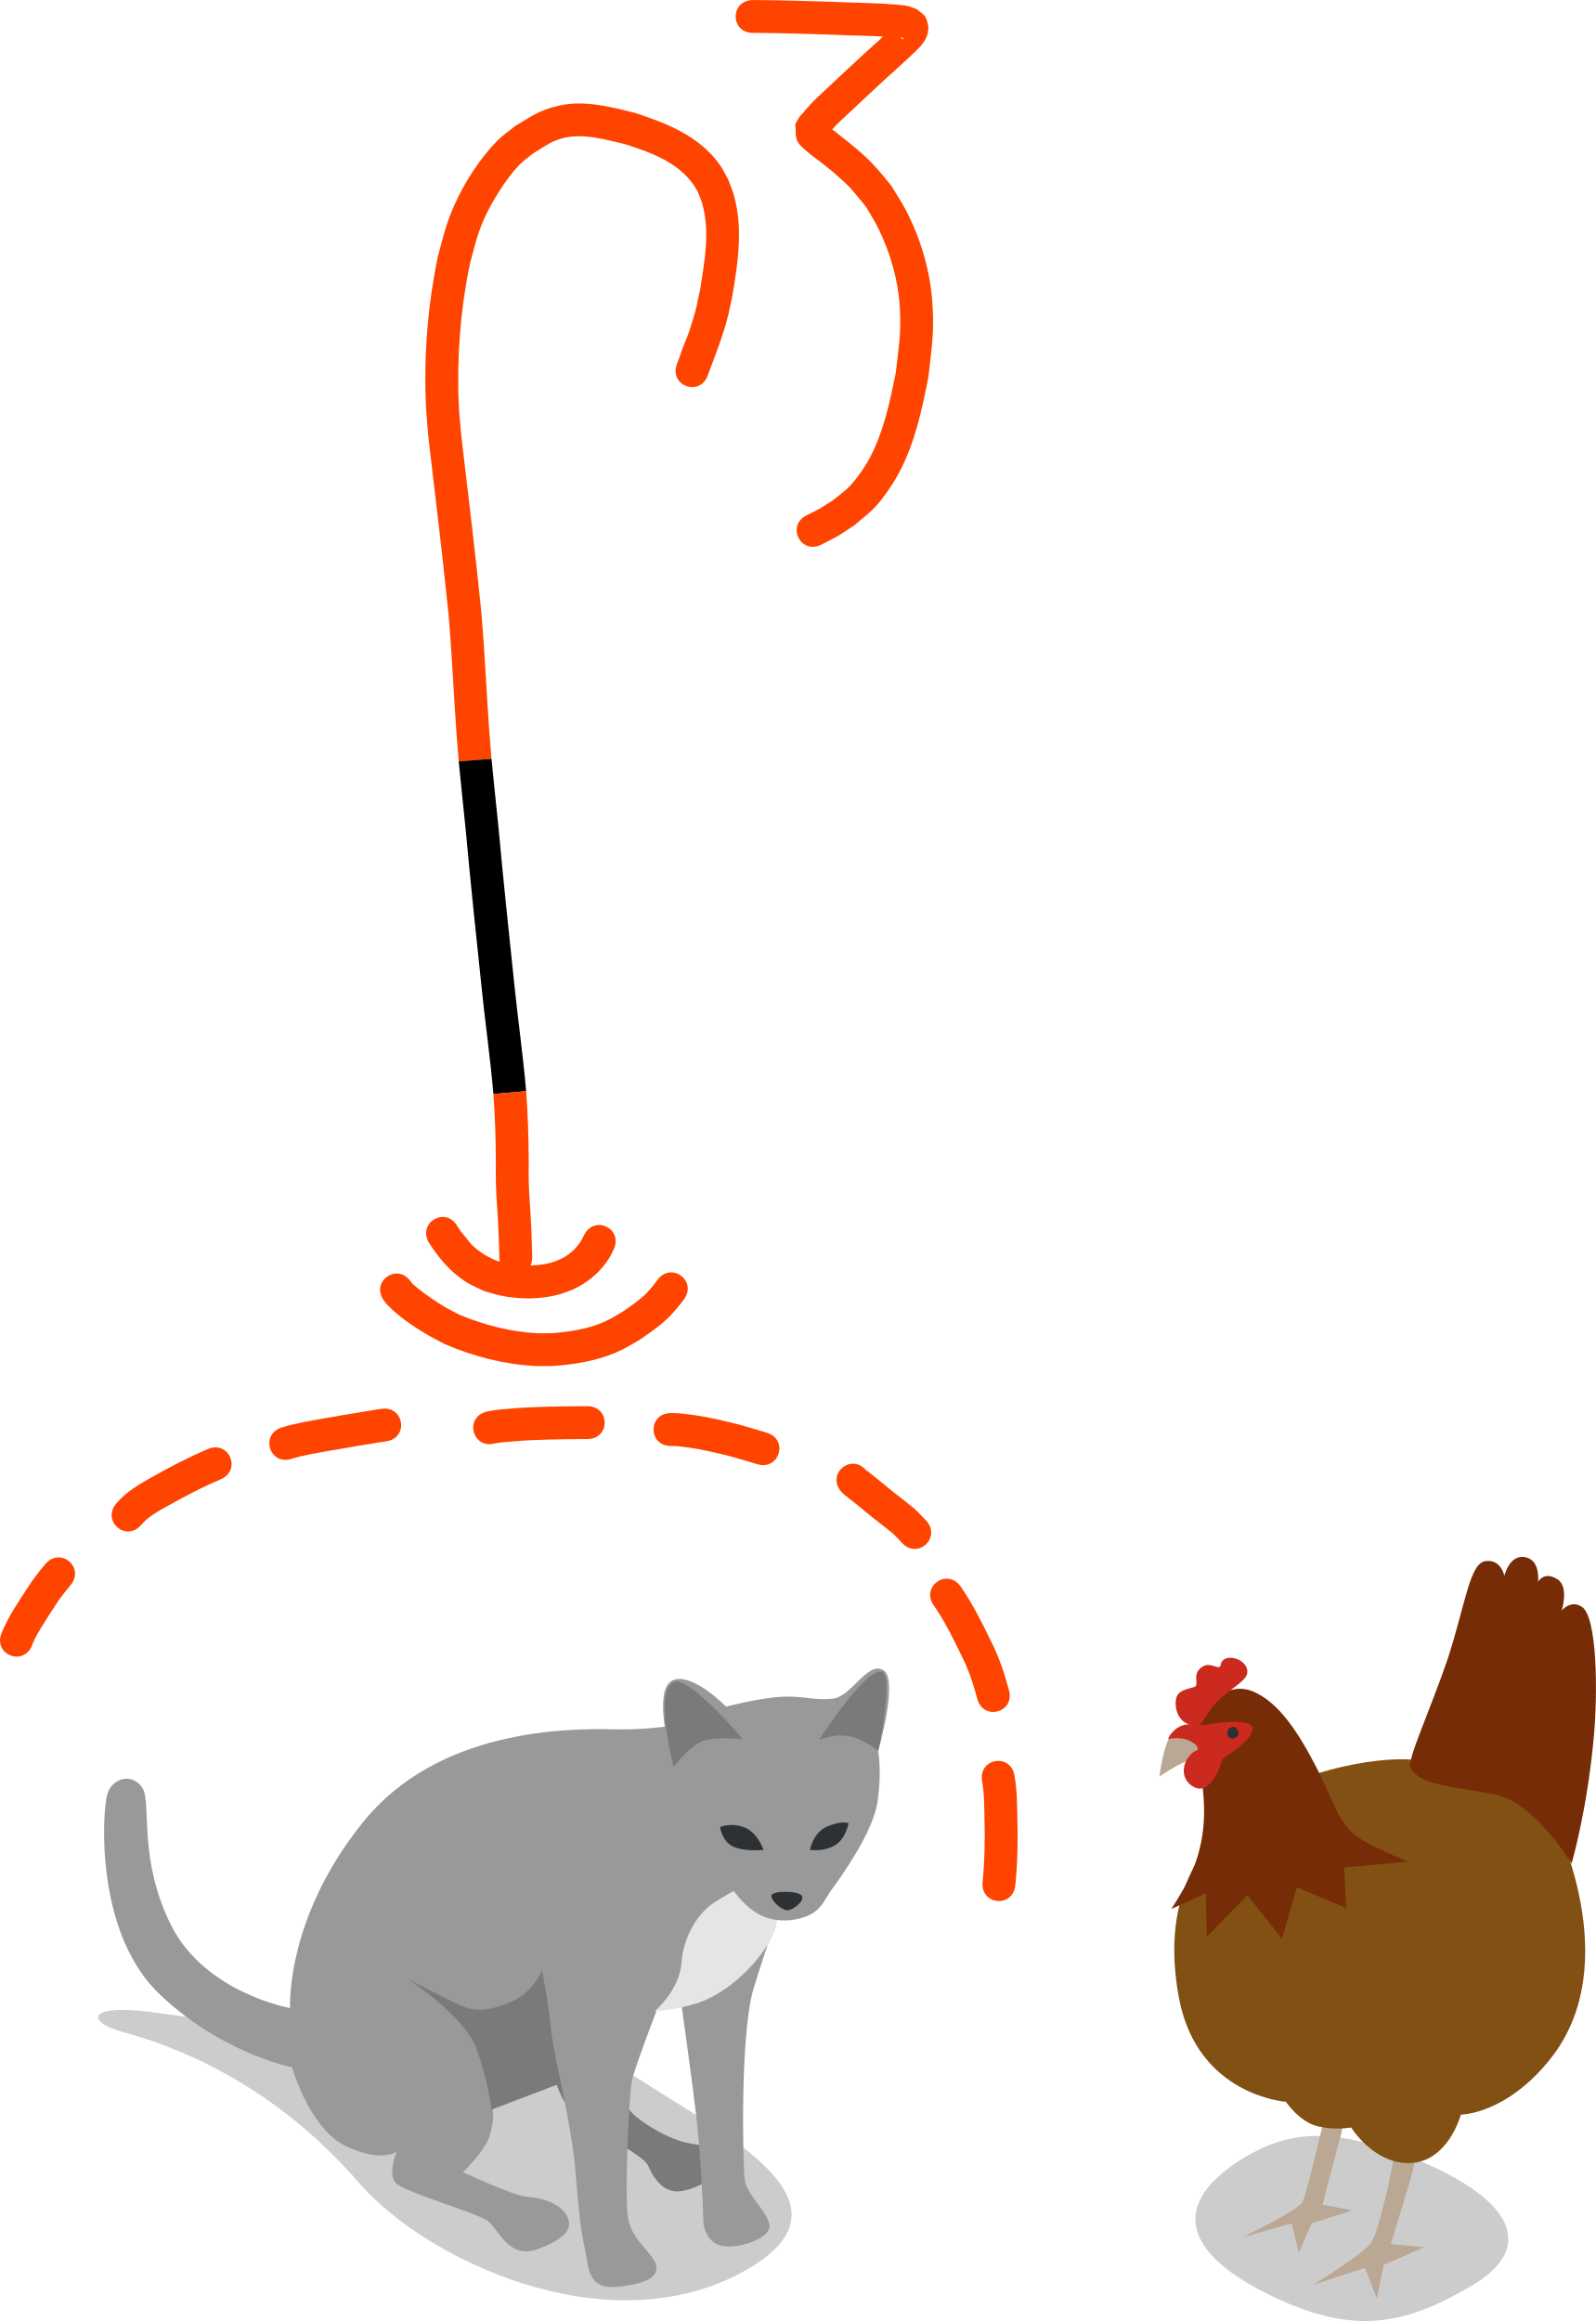
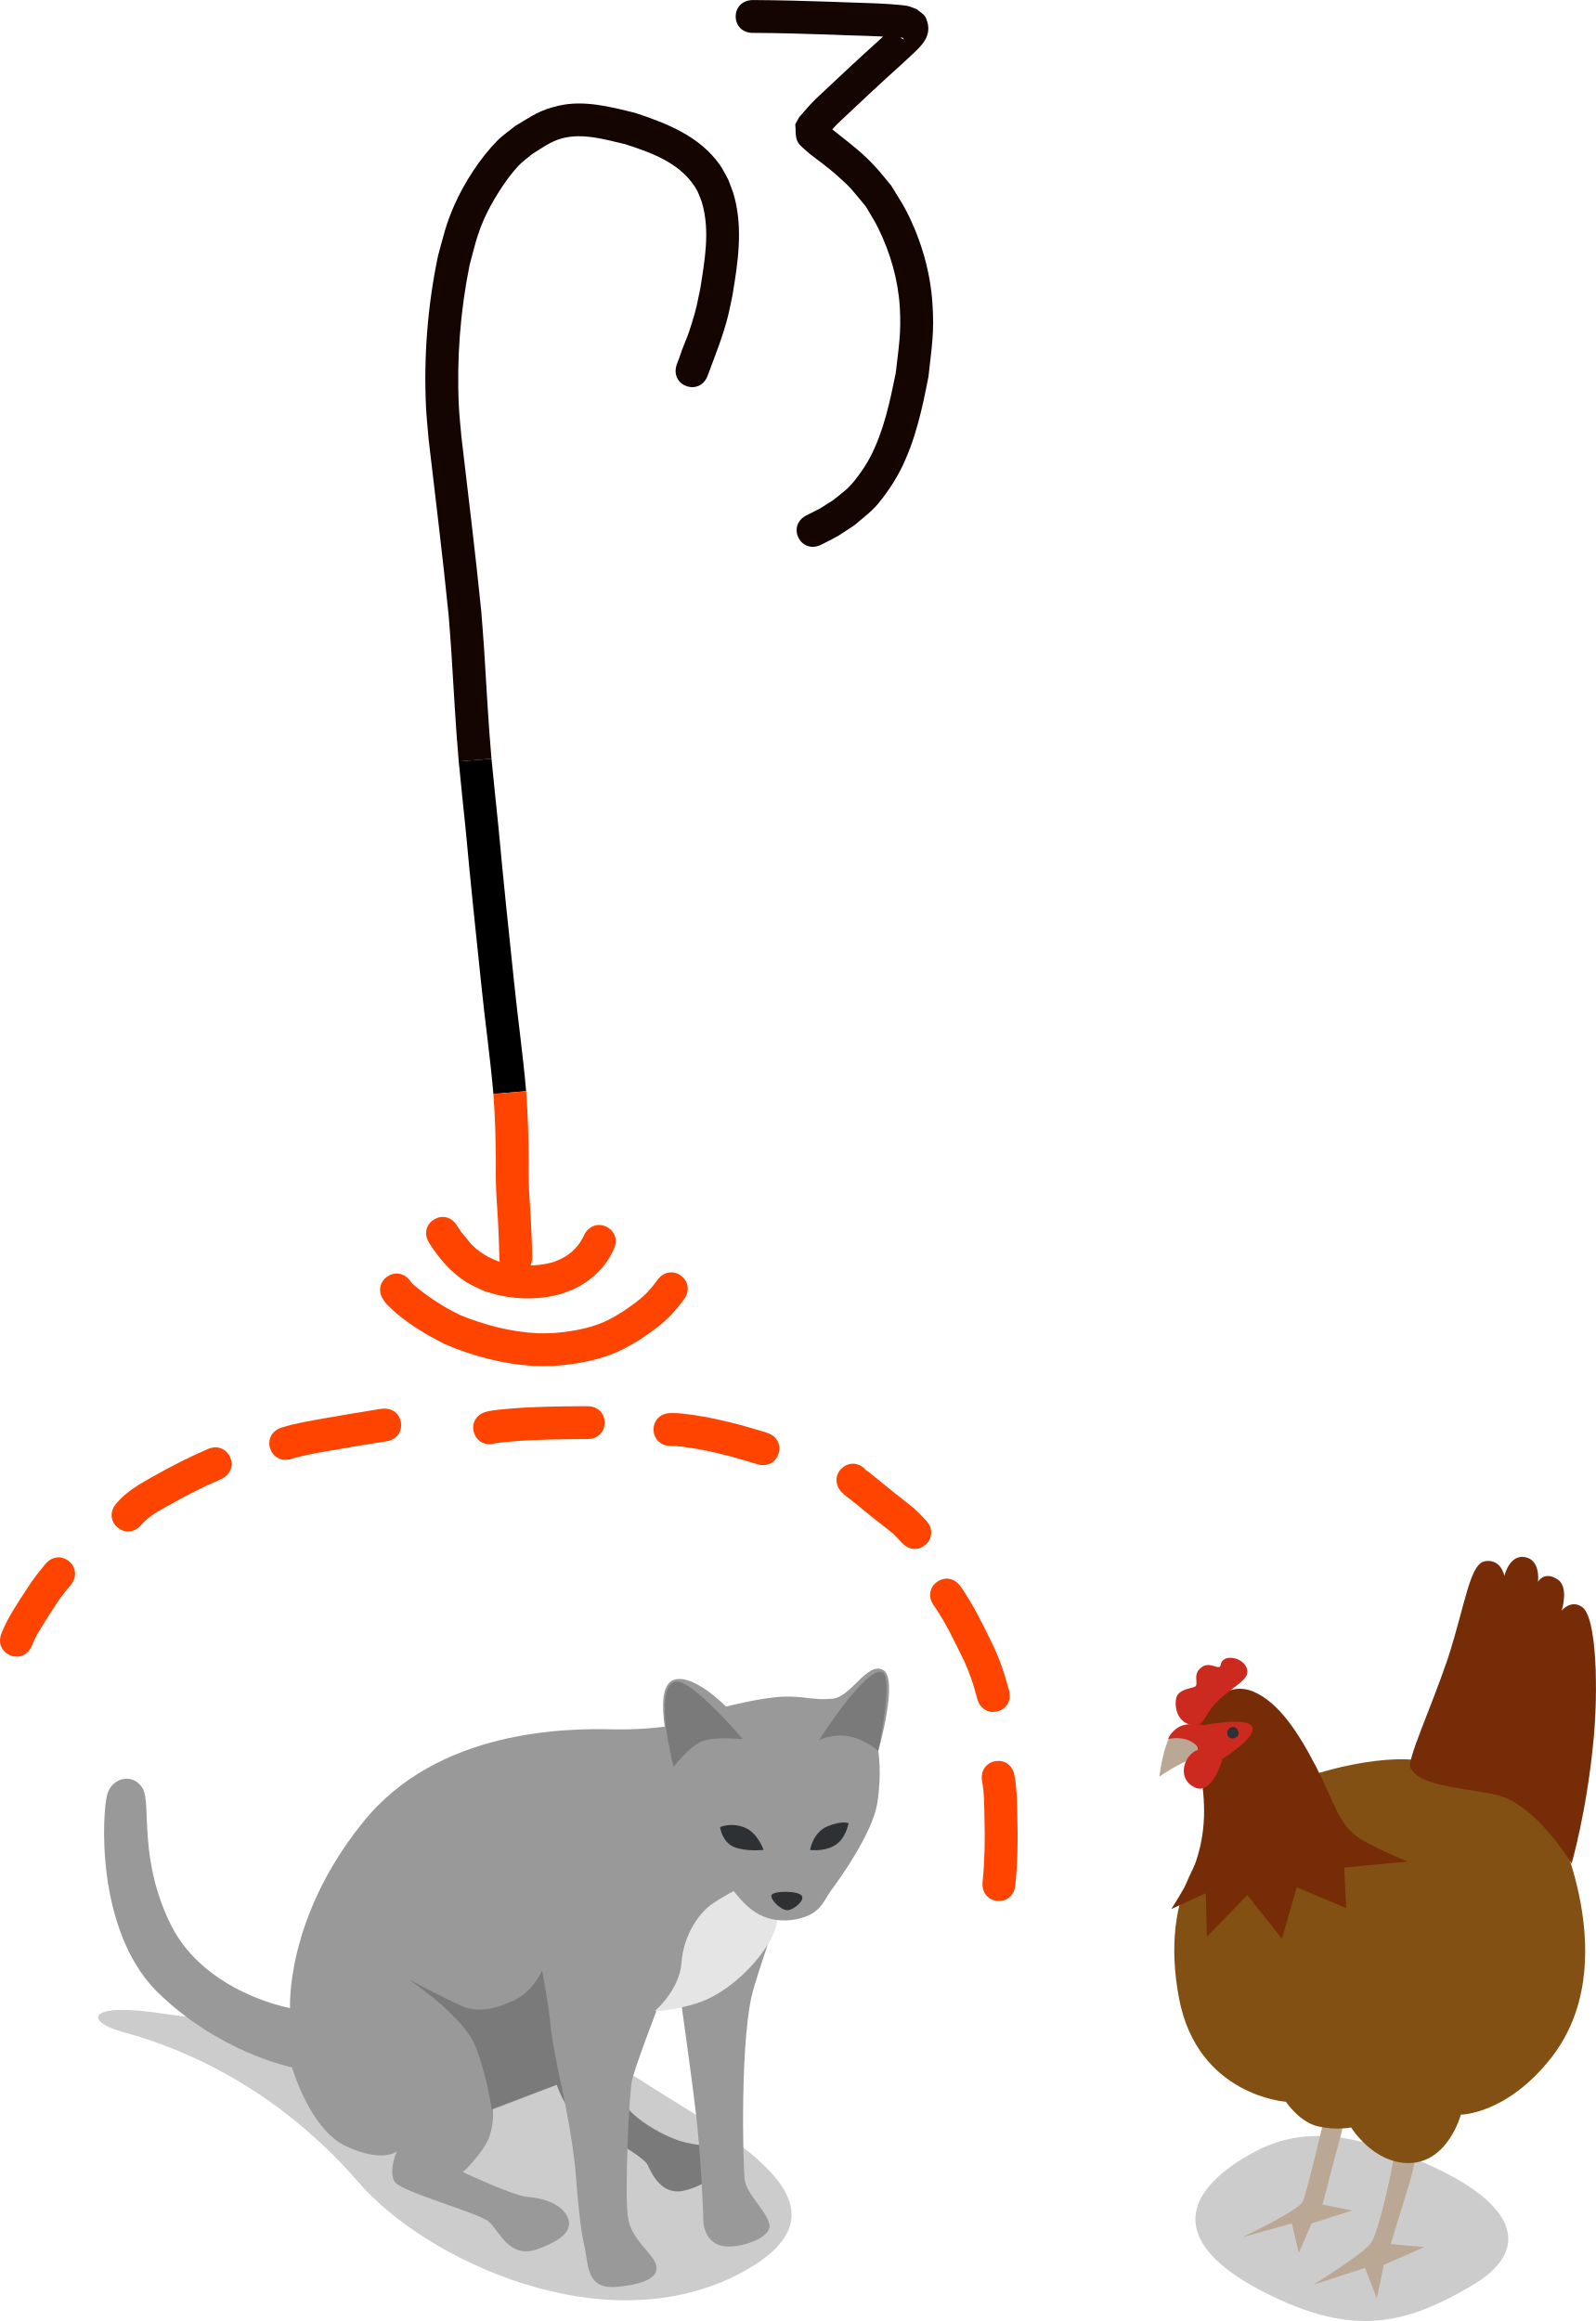
<svg xmlns="http://www.w3.org/2000/svg" id="svg1124" version="1.1" viewBox="0 0 42.718 62.127" height="62.127mm" width="42.718mm">
  <defs id="defs1118" />
  <g transform="translate(-49.59575,-81.3799)" id="layer1">
    <g transform="matrix(0.2645833,0,0,0.2645833,52.22669,103.2746)" id="g1693">
      <path style="opacity:0.2" d="m 54.4,127.4 c 9.1,5.9 23.5,12.9 10.6,19.8 C 51.3,154.5 33.1,145.9 26.3,138 17.2,127.5 6.9,124 2.4,122.8 c -3.7,-1 -3.8,-3.1 4.4,-1.8 1.4,0.2 11.6,1.5 21.6,2.9 10.2,1.4 23.2,1.7 26,3.5 z" id="path1669" />
      <path style="fill:#999999" d="m 46.3,127.9 c 0,0 0.8,2.9 2.8,4.1 2,1.2 6.1,3.4 6.5,4.3 0.4,0.9 1.4,3 3.5,2.6 2.1,-0.4 4.8,-2.2 4.1,-3.5 -0.7,-1.3 -1.7,-0.9 -3.8,-1.4 -2.1,-0.5 -5.2,-2.4 -6,-3.7 -0.9,-1.3 -1.7,-4 -1.7,-4 z" id="path1671" />
      <path style="opacity:0.2" d="m 46.3,127.9 c 0,0 0.8,2.9 2.8,4.1 2,1.2 6.1,3.4 6.5,4.3 0.4,0.9 1.4,3 3.5,2.6 2.1,-0.4 4.8,-2.2 4.1,-3.5 -0.7,-1.3 -1.7,-0.9 -3.8,-1.4 -2.1,-0.5 -5.2,-2.4 -6,-3.7 -0.9,-1.3 -1.7,-4 -1.7,-4 z" id="path1673" />
      <path style="fill:#999999" d="m 19.4,120.4 c 0,0 -8.5,-1.5 -12,-8.3 C 4,105.3 5.4,99.8 4.5,98.2 3.6,96.6 1.4,97 0.9,98.8 c -0.5,1.8 -1.2,13.5 4.9,19.8 6.3,6.3 13.8,7.8 13.8,7.8 0,0 1.8,6.3 5.5,8 3.7,1.7 5.1,0.5 5.1,0.5 0,0 -0.9,2 -0.2,3.1 0.7,1 8.4,3.1 9.5,4 1.1,1 2.1,3.8 4.9,2.8 2.8,-1 3.7,-2.1 3,-3.4 -0.7,-1.3 -2.6,-1.8 -4,-1.9 -1.4,-0.1 -6.5,-2.5 -6.5,-2.5 0,0 2.2,-2.1 2.7,-3.7 0.5,-1.6 0.3,-2.7 0.3,-2.7 l 6.9,-2.6 c 0,0 1.2,5.4 1.5,9.2 0.3,3.8 0.5,5.6 0.9,7.4 0.4,1.9 0.2,4.3 3.3,4 3.1,-0.3 4.3,-1.1 3.9,-2.3 -0.4,-1.2 -2.4,-2.4 -2.8,-4.6 -0.4,-2.1 0.1,-12.9 0.4,-14 0.2,-1.1 2.5,-7.1 2.5,-7.1 l 2.5,-0.5 c 0,0 1.1,7.8 1.5,11.3 0.4,3.5 0.7,9.2 0.7,10.4 0,1.2 0.7,2.6 2.2,2.7 1.5,0.2 4.6,-0.8 4.5,-2.1 -0.1,-1.3 -2.3,-3.1 -2.5,-4.6 -0.2,-1.5 -0.5,-14.8 0.9,-19.4 1.4,-4.6 2.4,-7.1 2.4,-7.1 L 60,91.5 c 0,0 -3.5,0.8 -7.9,0.7 -4.5,-0.1 -17.8,-0.1 -25.4,9.5 -7.8,9.7 -7.3,18.7 -7.3,18.7 z" id="path1675" />
      <path style="fill:#e5e5e5" d="m 56.3,120.7 c 0,0 2.5,-2.1 2.7,-4.9 0.2,-2.8 1.8,-5.1 3.2,-6 1.4,-1 6.2,-3.4 6.2,-3.4 0,0 1.3,4.3 -0.5,7.3 -1.8,3 -4.8,5.4 -7.3,6.2 -2.5,0.8 -4.3,0.8 -4.3,0.8 z" id="path1677" />
      <path style="opacity:0.2" d="m 46.8,128 c 0,0 -0.7,-3.1 -1,-5.4 -0.2,-2.4 -0.9,-6 -0.9,-6 0,0 -0.9,2.1 -2.8,3 -1.9,0.9 -3.7,1.3 -5.3,0.6 -1.6,-0.7 -5.4,-2.7 -5.4,-2.7 0,0 5.7,3.8 6.8,6.9 1.2,3.1 1.6,6.3 1.6,6.3 z" id="path1679" />
      <path style="fill:#999999" d="m 58.2,96 c 0,0 -0.5,2.8 0.7,5.7 1.3,2.9 4,5.2 5.4,6.9 1.3,1.6 2.8,3.2 5.8,2.9 3,-0.4 3.2,-1.9 4.1,-3.1 0.9,-1.2 4.1,-5.7 4.6,-8.7 0.5,-3.1 0.1,-5.3 0.1,-5.3 0,0 2.1,-7.3 0.5,-8.2 -1.6,-0.9 -3.2,2.7 -5.1,2.9 -2,0.2 -2.9,-0.3 -5.1,-0.2 -2.2,0.1 -5.7,1 -5.7,1 0,0 -3.3,-3.4 -5.3,-2.7 -2.4,0.9 0,8.8 0,8.8 z" id="path1681" />
      <path style="fill:#2d3134" d="m 69.7,110.5 c -0.6,0 -1.7,-1 -1.6,-1.5 0.1,-0.5 2.9,-0.5 3.1,0.1 0.2,0.5 -0.9,1.4 -1.5,1.4 z" id="path1683" />
      <path style="fill:#2d3134" d="m 72,104.4 c 0,0 0.3,-1.8 1.8,-2.4 1.5,-0.6 2.1,-0.3 2.1,-0.3 0,0 -0.3,1.7 -1.5,2.3 -1.1,0.6 -2.4,0.4 -2.4,0.4 z" id="path1685" />
      <path style="fill:#2d3134" d="m 67.3,104.4 c 0,0 -0.6,-1.8 -2,-2.3 -1.4,-0.5 -2.4,0 -2.4,0 0,0 0.2,1.5 1.4,2 1.2,0.5 3,0.3 3,0.3 z" id="path1687" />
      <path style="opacity:0.2" d="m 72.9,93.3 c 0,0 4.8,-7.5 6.4,-6.9 1.2,0.4 -0.4,8 -0.4,8 0,0 -1.3,-1.2 -3,-1.5 -1.6,-0.3 -3,0.4 -3,0.4 z" id="path1689" />
      <path style="opacity:0.2" d="m 65.2,93.2 c 0,0 -5.3,-6.3 -6.9,-5.8 -2.2,0.7 -0.1,8.6 -0.1,8.6 0,0 1.6,-2.1 2.9,-2.6 1.3,-0.5 4.1,-0.2 4.1,-0.2 z" id="path1691" />
    </g>
    <g transform="matrix(0.2645833,0,0,0.2645833,76.39437,122.7957)" id="g1735">
      <path style="opacity:0.2" d="m 24.5,61.8 c -6.5,4 -6.9,8.7 1.4,13.2 9.2,4.9 14.6,3.9 21.7,-0.3 6.2,-3.6 4.8,-8.5 -5.7,-12.8 C 33.5,58.6 29.1,59 24.5,61.8 Z" id="path1715" />
      <path style="fill:#baa794" d="m 39.7,61.7 c -0.1,1.1 -1.5,7.6 -2.3,8.7 -0.8,1.1 -5.8,4.2 -5.8,4.2 l 5.2,-1.7 1.2,3.1 0.7,-3.4 4.1,-1.8 -3.4,-0.3 c 0,0 1.5,-4.9 1.9,-6.2 0.4,-1.3 0.6,-2.5 0.6,-2.5 z" id="path1717" />
      <path style="fill:#baa794" d="m 32.6,58.1 c 0,0 -1.7,7.3 -2.1,8.1 -0.4,0.9 -6.1,3.6 -6.1,3.6 l 5,-1.4 0.7,3 1.3,-3 4.1,-1.3 -3,-0.6 c 0,0 1.4,-5.4 1.8,-6.8 0.4,-1.4 0.2,-1.9 0.2,-1.9 z" id="path1719" />
      <path style="fill:#825012" d="m 25.5,25.8 c 3.9,-2.7 11.7,-4.7 16.2,-4.3 4.5,0.4 12.4,2.8 13.5,4.6 1.1,1.9 7.9,16.1 0.4,25.6 -4.5,5.7 -9.1,5.7 -9.1,5.7 0,0 -1.3,4.9 -5.3,4.9 -3.6,0 -5.8,-3.6 -5.8,-3.6 0,0 -1.5,0.3 -3.3,-0.1 -1.9,-0.4 -3.3,-2.5 -3.3,-2.5 0,0 -8.9,-0.6 -10.8,-10.4 -2.1,-11 2.9,-16.7 7.5,-19.9 z" id="path1721" />
      <path style="fill:#762c07" d="M 41.4,22.3 C 41,21.6 43.4,16.5 45.2,11.2 47,5.6 47.4,1.6 49,1.4 c 1.6,-0.2 1.9,1.5 1.9,1.5 0,0 0.5,-2.2 2.1,-1.9 1.6,0.3 1.3,2.5 1.3,2.5 0,0 0.6,-1.1 1.9,-0.3 1.3,0.7 0.5,3.2 0.5,3.2 0,0 0.9,-1.1 2,-0.4 1.6,0.9 1.7,8.8 1.2,13.7 -0.7,7.2 -2.2,12.3 -2.2,12.3 0,0 -3.7,-6.2 -7.8,-7 -4.1,-0.8 -7.6,-0.9 -8.5,-2.7 z" id="path1723" />
      <path style="fill:#762c07" d="m 20.2,16.9 c 0.6,-1 2.7,-3.4 5.3,-2.3 2.6,1.1 4.6,4.2 6.4,7.7 1.8,3.5 2.1,5.4 4,6.9 1.1,0.9 5.2,2.6 5.2,2.6 l -6.4,0.6 0.2,4.1 -5,-2.1 -1.5,5.2 -3.5,-4.4 -4.1,4.2 -0.1,-4.4 -3.5,1.6 c 0,0 1.2,-1.8 1.9,-3.3 3.5,-7.7 -0.8,-13.5 1.1,-16.4 z" id="path1725" />
      <path style="fill:#baa794" d="m 17.8,18.3 c -1.3,0.6 -1.8,4.9 -1.8,4.9 0,0 2,-1.4 3.4,-1.8 1.5,-0.4 -0.5,-3.6 -1.6,-3.1 z" id="path1727" />
      <path style="fill:#cc291f" d="m 19.6,18 c 1.1,0 0.9,-1.3 2.7,-2.8 1.5,-1.3 2.6,-1.8 2.6,-2.6 0,-1.4 -2.5,-2 -2.7,-0.7 -0.1,0.7 -1.1,-0.5 -2,0.3 -0.8,0.6 -0.3,1.5 -0.5,1.8 -0.1,0.3 -1.4,0.2 -1.9,1 -0.4,0.8 -0.1,3 1.8,3 z" id="path1729" />
      <path style="fill:#cc291f" d="m 19.9,20.5 c -1.3,0.4 -2.2,2.7 -0.5,3.7 1.9,1.2 3,-2.8 3,-2.8 0,0 3.4,-2.1 3,-3.2 C 25,17.1 20.5,18 20.5,18 c 0,0 -1.8,-0.4 -2.7,0.3 -0.9,0.7 -0.9,1.1 -0.9,1.1 0,0 1.2,-0.3 2.2,0.2 1,0.5 0.8,0.9 0.8,0.9 z" id="path1731" />
      <path style="fill:#2d3134" d="m 23.3,18.2 c 0.6,-0.2 1.1,0.9 0.3,1.1 -0.7,0.3 -1.1,-0.8 -0.3,-1.1 z" id="path1733" />
    </g>
-     <path style="fill:#ff4400;fill-opacity:1;fill-rule:nonzero;stroke:none;stroke-width:0.265" d="m 62.751,101.691 c -0.088,-0.985 -0.135,-1.972 -0.199,-2.959 -0.021,-0.324 -0.049,-0.647 -0.073,-0.971 -0.157,-1.568 -0.351,-3.132 -0.534,-4.697 -0.023,-0.273 -0.055,-0.546 -0.068,-0.82 -0.06,-1.263 0.038,-2.536 0.289,-3.774 0.121,-0.449 0.19,-0.775 0.375,-1.202 0.198,-0.456 0.59,-1.09 0.934,-1.453 0.111,-0.117 0.246,-0.209 0.368,-0.313 0.259,-0.161 0.496,-0.339 0.796,-0.419 0.555,-0.149 1.151,0.031 1.689,0.156 0.75,0.242 1.537,0.527 1.937,1.258 0.041,0.106 0.091,0.21 0.123,0.319 0.216,0.746 0.07,1.537 -0.048,2.286 -0.094,0.448 -0.09,0.482 -0.221,0.909 -0.133,0.432 -0.117,0.335 -0.27,0.74 -0.027,0.071 -0.05,0.144 -0.075,0.216 -0.022,0.057 -0.044,0.113 -0.065,0.17 -0.197,0.59 0.638,0.869 0.835,0.278 l 2.3e-5,10e-6 c 0.196,-0.527 0.408,-1.049 0.543,-1.597 0.044,-0.177 0.076,-0.356 0.114,-0.534 0.146,-0.866 0.282,-1.773 0.05,-2.638 -0.041,-0.154 -0.106,-0.301 -0.159,-0.451 -0.078,-0.137 -0.143,-0.283 -0.235,-0.411 -0.541,-0.759 -1.406,-1.101 -2.256,-1.381 -0.657,-0.162 -1.371,-0.352 -2.051,-0.194 -0.529,0.123 -0.703,0.271 -1.161,0.541 -0.159,0.13 -0.332,0.244 -0.477,0.39 -0.462,0.467 -0.886,1.124 -1.152,1.723 -0.23,0.519 -0.294,0.832 -0.443,1.377 -0.274,1.316 -0.382,2.67 -0.32,4.014 0.014,0.295 0.047,0.588 0.071,0.882 0.183,1.571 0.378,3.14 0.536,4.714 0.024,0.316 0.05,0.632 0.071,0.949 0.065,0.988 0.111,1.976 0.199,2.962" id="path10" />
+     <path style="fill:#140500;fill-opacity:1;fill-rule:nonzero;stroke:none;stroke-width:0.265" d="m 62.751,101.691 c -0.088,-0.985 -0.135,-1.972 -0.199,-2.959 -0.021,-0.324 -0.049,-0.647 -0.073,-0.971 -0.157,-1.568 -0.351,-3.132 -0.534,-4.697 -0.023,-0.273 -0.055,-0.546 -0.068,-0.82 -0.06,-1.263 0.038,-2.536 0.289,-3.774 0.121,-0.449 0.19,-0.775 0.375,-1.202 0.198,-0.456 0.59,-1.09 0.934,-1.453 0.111,-0.117 0.246,-0.209 0.368,-0.313 0.259,-0.161 0.496,-0.339 0.796,-0.419 0.555,-0.149 1.151,0.031 1.689,0.156 0.75,0.242 1.537,0.527 1.937,1.258 0.041,0.106 0.091,0.21 0.123,0.319 0.216,0.746 0.07,1.537 -0.048,2.286 -0.094,0.448 -0.09,0.482 -0.221,0.909 -0.133,0.432 -0.117,0.335 -0.27,0.74 -0.027,0.071 -0.05,0.144 -0.075,0.216 -0.022,0.057 -0.044,0.113 -0.065,0.17 -0.197,0.59 0.638,0.869 0.835,0.278 l 2.3e-5,10e-6 c 0.196,-0.527 0.408,-1.049 0.543,-1.597 0.044,-0.177 0.076,-0.356 0.114,-0.534 0.146,-0.866 0.282,-1.773 0.05,-2.638 -0.041,-0.154 -0.106,-0.301 -0.159,-0.451 -0.078,-0.137 -0.143,-0.283 -0.235,-0.411 -0.541,-0.759 -1.406,-1.101 -2.256,-1.381 -0.657,-0.162 -1.371,-0.352 -2.051,-0.194 -0.529,0.123 -0.703,0.271 -1.161,0.541 -0.159,0.13 -0.332,0.244 -0.477,0.39 -0.462,0.467 -0.886,1.124 -1.152,1.723 -0.23,0.519 -0.294,0.832 -0.443,1.377 -0.274,1.316 -0.382,2.67 -0.32,4.014 0.014,0.295 0.047,0.588 0.071,0.882 0.183,1.571 0.378,3.14 0.536,4.714 0.024,0.316 0.05,0.632 0.071,0.949 0.065,0.988 0.111,1.976 0.199,2.962" id="path10" />
    <path style="fill:#000000;fill-opacity:1;fill-rule:nonzero;stroke:none;stroke-width:0.265" d="m 63.678,110.587 c -0.084,-0.984 -0.226,-1.961 -0.325,-2.943 -0.144,-1.365 -0.288,-2.731 -0.413,-4.098 -0.022,-0.216 -0.171,-1.65 -0.189,-1.855 l -0.877,0.069 c 0.02,0.228 0.166,1.63 0.191,1.876 0.125,1.368 0.269,2.734 0.413,4.1 0.098,0.977 0.24,1.948 0.324,2.926 z" id="path9" />
    <path style="fill:#ff4400;fill-opacity:1;fill-rule:nonzero;stroke:none;stroke-width:0.265" d="m 62.801,110.662 c 0.048,0.604 0.062,1.21 0.067,1.815 -0.007,0.382 0.002,0.761 0.029,1.142 0.035,0.473 0.053,0.947 0.064,1.421 0.014,0.622 0.894,0.602 0.88,-0.02 v 0 c -0.011,-0.489 -0.03,-0.977 -0.066,-1.464 -0.026,-0.362 -0.034,-0.722 -0.027,-1.086 -0.006,-0.628 -0.02,-1.256 -0.07,-1.883" id="path1" />
    <path style="fill:#ff4400;fill-opacity:1;fill-rule:nonzero;stroke:none;stroke-width:0.265" id="path2" d="m 61.078,114.646 c 0.215,0.331 0.464,0.651 0.778,0.895 0.275,0.214 0.375,0.242 0.687,0.393 0.148,0.041 0.294,0.092 0.445,0.124 0.517,0.108 1.084,0.108 1.594,-0.035 0.118,-0.033 0.231,-0.084 0.347,-0.125 0.356,-0.165 0.665,-0.408 0.895,-0.726 0.1,-0.139 0.123,-0.197 0.196,-0.345 0.271,-0.56 -0.522,-0.943 -0.792,-0.383 v 0 c -0.126,0.278 -0.335,0.493 -0.61,0.63 -0.071,0.029 -0.14,0.065 -0.214,0.087 -0.485,0.146 -1.002,0.104 -1.485,-0.023 -0.085,-0.038 -0.172,-0.071 -0.254,-0.115 -0.141,-0.075 -0.312,-0.194 -0.425,-0.308 -0.067,-0.067 -0.122,-0.145 -0.182,-0.218 -0.165,-0.199 -0.104,-0.116 -0.225,-0.303 -0.32,-0.534 -1.075,-0.081 -0.755,0.453 z" />
    <path style="fill:#ff4400;fill-opacity:1;fill-rule:nonzero;stroke:none;stroke-width:0.265" id="path3" d="m 59.867,116.188 c 0.03,0.037 0.056,0.077 0.089,0.111 0.319,0.332 0.735,0.611 1.133,0.84 0.134,0.077 0.273,0.145 0.409,0.218 0.756,0.324 1.569,0.541 2.394,0.585 0.161,0.009 0.322,0.002 0.483,0.003 0.572,-0.038 1.147,-0.128 1.679,-0.35 0.276,-0.116 0.413,-0.206 0.666,-0.355 0.258,-0.176 0.517,-0.351 0.743,-0.568 0.162,-0.155 0.302,-0.329 0.437,-0.508 0.371,-0.5 -0.336,-1.024 -0.707,-0.524 v 0 c -0.095,0.131 -0.198,0.26 -0.313,0.374 -0.183,0.18 -0.398,0.322 -0.607,0.469 -0.177,0.106 -0.325,0.202 -0.516,0.284 -0.436,0.189 -0.911,0.261 -1.381,0.298 -0.131,6.4e-4 -0.263,0.008 -0.394,0.002 -0.712,-0.035 -1.415,-0.218 -2.071,-0.487 -0.118,-0.062 -0.239,-0.12 -0.355,-0.186 -0.181,-0.103 -0.419,-0.261 -0.59,-0.386 -0.05,-0.037 -0.256,-0.194 -0.325,-0.262 -0.021,-0.021 -0.037,-0.045 -0.056,-0.068 -0.362,-0.506 -1.078,0.005 -0.716,0.511 z" />
-     <path style="fill:#ff4400;fill-opacity:1;fill-rule:nonzero;stroke:none;stroke-width:0.265" id="path13" d="m 69.751,82.26 c 0.705,0.003 1.411,0.025 2.116,0.048 0.569,0.031 1.14,0.022 1.708,0.078 0.208,0.021 0.172,-0.033 0.215,0.05 -0.047,-0.028 -0.11,-0.038 -0.141,-0.083 -0.05,-0.073 -0.06,-0.165 -0.086,-0.25 -0.004,-0.015 0.012,-0.048 -0.004,-0.046 -0.024,0.003 -0.034,0.036 -0.052,0.053 -0.046,0.042 -0.094,0.083 -0.14,0.125 -0.084,0.076 -0.166,0.154 -0.25,0.23 -0.553,0.496 -1.093,1.006 -1.635,1.514 -0.137,0.126 -0.26,0.265 -0.381,0.407 -0.021,0.024 -0.041,0.048 -0.062,0.072 -0.016,0.018 -0.036,0.034 -0.049,0.054 -0.04,0.063 -0.072,0.13 -0.108,0.195 0.018,0.148 -0.007,0.307 0.053,0.443 0.054,0.122 0.174,0.204 0.272,0.294 0.109,0.099 0.233,0.18 0.349,0.272 0.137,0.108 0.276,0.213 0.407,0.328 0.438,0.385 0.431,0.413 0.81,0.867 0.109,0.191 0.231,0.375 0.328,0.573 0.322,0.656 0.533,1.377 0.578,2.108 0.043,0.71 -0.028,1.063 -0.108,1.772 -0.155,0.768 -0.318,1.549 -0.683,2.25 -0.088,0.169 -0.194,0.33 -0.307,0.484 -0.27,0.367 -0.344,0.392 -0.685,0.669 -0.475,0.3 -0.237,0.166 -0.712,0.406 -0.554,0.283 -0.153,1.067 0.401,0.783 v 0 c 0.582,-0.301 0.289,-0.132 0.875,-0.513 0.429,-0.365 0.535,-0.412 0.869,-0.88 0.137,-0.192 0.262,-0.393 0.369,-0.602 0.398,-0.782 0.584,-1.647 0.749,-2.5 0.087,-0.813 0.163,-1.175 0.104,-1.993 -0.06,-0.84 -0.307,-1.678 -0.689,-2.427 -0.123,-0.24 -0.276,-0.464 -0.414,-0.696 -0.153,-0.18 -0.296,-0.368 -0.458,-0.539 -0.305,-0.323 -0.552,-0.515 -0.892,-0.784 -0.097,-0.077 -0.192,-0.157 -0.294,-0.227 -0.02,-0.013 -0.06,-0.041 -0.07,-0.019 -0.034,0.081 -0.022,0.174 -0.033,0.262 -0.018,0.022 -0.083,0.074 -0.055,0.065 0.029,-0.009 0.04,-0.044 0.06,-0.067 0.124,-0.141 0.241,-0.289 0.382,-0.415 0.54,-0.507 1.077,-1.015 1.629,-1.509 0.082,-0.076 0.165,-0.152 0.247,-0.229 0.3,-0.279 0.62,-0.554 0.414,-1.025 -0.045,-0.102 -0.161,-0.154 -0.241,-0.231 -0.082,-0.029 -0.161,-0.067 -0.246,-0.087 -0.1,-0.024 -0.502,-0.052 -0.574,-0.056 -0.473,-0.028 -0.946,-0.033 -1.419,-0.055 -0.715,-0.023 -1.43,-0.045 -2.145,-0.048 -0.622,0 -0.622,0.88 0,0.88 z" />
+     <path style="fill:#140500;fill-opacity:1;fill-rule:nonzero;stroke:none;stroke-width:0.265" id="path13" d="m 69.751,82.26 c 0.705,0.003 1.411,0.025 2.116,0.048 0.569,0.031 1.14,0.022 1.708,0.078 0.208,0.021 0.172,-0.033 0.215,0.05 -0.047,-0.028 -0.11,-0.038 -0.141,-0.083 -0.05,-0.073 -0.06,-0.165 -0.086,-0.25 -0.004,-0.015 0.012,-0.048 -0.004,-0.046 -0.024,0.003 -0.034,0.036 -0.052,0.053 -0.046,0.042 -0.094,0.083 -0.14,0.125 -0.084,0.076 -0.166,0.154 -0.25,0.23 -0.553,0.496 -1.093,1.006 -1.635,1.514 -0.137,0.126 -0.26,0.265 -0.381,0.407 -0.021,0.024 -0.041,0.048 -0.062,0.072 -0.016,0.018 -0.036,0.034 -0.049,0.054 -0.04,0.063 -0.072,0.13 -0.108,0.195 0.018,0.148 -0.007,0.307 0.053,0.443 0.054,0.122 0.174,0.204 0.272,0.294 0.109,0.099 0.233,0.18 0.349,0.272 0.137,0.108 0.276,0.213 0.407,0.328 0.438,0.385 0.431,0.413 0.81,0.867 0.109,0.191 0.231,0.375 0.328,0.573 0.322,0.656 0.533,1.377 0.578,2.108 0.043,0.71 -0.028,1.063 -0.108,1.772 -0.155,0.768 -0.318,1.549 -0.683,2.25 -0.088,0.169 -0.194,0.33 -0.307,0.484 -0.27,0.367 -0.344,0.392 -0.685,0.669 -0.475,0.3 -0.237,0.166 -0.712,0.406 -0.554,0.283 -0.153,1.067 0.401,0.783 v 0 c 0.582,-0.301 0.289,-0.132 0.875,-0.513 0.429,-0.365 0.535,-0.412 0.869,-0.88 0.137,-0.192 0.262,-0.393 0.369,-0.602 0.398,-0.782 0.584,-1.647 0.749,-2.5 0.087,-0.813 0.163,-1.175 0.104,-1.993 -0.06,-0.84 -0.307,-1.678 -0.689,-2.427 -0.123,-0.24 -0.276,-0.464 -0.414,-0.696 -0.153,-0.18 -0.296,-0.368 -0.458,-0.539 -0.305,-0.323 -0.552,-0.515 -0.892,-0.784 -0.097,-0.077 -0.192,-0.157 -0.294,-0.227 -0.02,-0.013 -0.06,-0.041 -0.07,-0.019 -0.034,0.081 -0.022,0.174 -0.033,0.262 -0.018,0.022 -0.083,0.074 -0.055,0.065 0.029,-0.009 0.04,-0.044 0.06,-0.067 0.124,-0.141 0.241,-0.289 0.382,-0.415 0.54,-0.507 1.077,-1.015 1.629,-1.509 0.082,-0.076 0.165,-0.152 0.247,-0.229 0.3,-0.279 0.62,-0.554 0.414,-1.025 -0.045,-0.102 -0.161,-0.154 -0.241,-0.231 -0.082,-0.029 -0.161,-0.067 -0.246,-0.087 -0.1,-0.024 -0.502,-0.052 -0.574,-0.056 -0.473,-0.028 -0.946,-0.033 -1.419,-0.055 -0.715,-0.023 -1.43,-0.045 -2.145,-0.048 -0.622,0 -0.622,0.88 0,0.88 z" />
    <path style="fill:#ff4400;fill-opacity:1;fill-rule:nonzero;stroke:none;stroke-width:0.265" id="path8" d="m 50.452,125.426 c 0.078,-0.218 0.206,-0.413 0.327,-0.608 0.197,-0.316 0.102,-0.167 0.302,-0.471 0.117,-0.191 0.26,-0.364 0.403,-0.536 0.397,-0.479 -0.28,-1.041 -0.677,-0.562 v 0 c -0.163,0.198 -0.326,0.396 -0.461,0.615 -0.258,0.393 -0.529,0.786 -0.706,1.224 -0.239,0.574 0.573,0.913 0.812,0.338 z" />
    <path style="fill:#ff4400;fill-opacity:1;fill-rule:nonzero;stroke:none;stroke-width:0.265" id="path11" d="m 53.377,122.196 c 0.198,-0.234 0.476,-0.377 0.739,-0.524 0.451,-0.253 0.91,-0.492 1.386,-0.695 0.572,-0.245 0.225,-1.054 -0.347,-0.809 v 0 c -0.504,0.217 -0.992,0.468 -1.469,0.737 -0.353,0.199 -0.714,0.402 -0.977,0.719 -0.405,0.472 0.263,1.045 0.668,0.573 z" />
    <path style="fill:#ff4400;fill-opacity:1;fill-rule:nonzero;stroke:none;stroke-width:0.265" id="path12" d="m 57.395,120.43 c 0.358,-0.11 0.73,-0.164 1.098,-0.231 0.434,-0.073 0.867,-0.151 1.302,-0.218 0.045,-0.006 0.089,-0.013 0.134,-0.019 0.616,-0.088 0.491,-0.959 -0.125,-0.871 v 0 c -0.048,0.007 -0.096,0.014 -0.143,0.021 -0.442,0.069 -0.882,0.147 -1.322,0.222 -0.401,0.072 -0.805,0.134 -1.195,0.254 -0.596,0.179 -0.343,1.022 0.253,0.843 z" />
    <path style="fill:#ff4400;fill-opacity:1;fill-rule:nonzero;stroke:none;stroke-width:0.265" id="path14" d="m 62.85,120.014 c 0.172,-0.029 0.347,-0.04 0.52,-0.055 0.305,-0.027 0.611,-0.037 0.917,-0.046 0.276,-0.007 0.552,-0.01 0.828,-0.012 0.137,-8e-4 0.069,-5.3e-4 0.201,-0.001 0.622,-0.003 0.618,-0.883 -0.004,-0.88 v 0 c -0.133,7.9e-4 -0.066,2.6e-4 -0.204,0.001 -0.282,0.002 -0.564,0.005 -0.847,0.012 -0.324,0.009 -0.648,0.021 -0.971,0.049 -0.228,0.021 -0.459,0.032 -0.683,0.086 -0.598,0.171 -0.357,1.017 0.242,0.846 z" />
    <path style="fill:#ff4400;fill-opacity:1;fill-rule:nonzero;stroke:none;stroke-width:0.265" id="path15" d="m 67.555,120.086 c 0.177,-0.006 0.353,0.026 0.528,0.049 0.36,0.053 0.713,0.14 1.065,0.228 0.24,0.065 0.477,0.138 0.715,0.209 0.596,0.18 0.85,-0.663 0.254,-0.843 v 0 c -0.251,-0.076 -0.501,-0.153 -0.755,-0.221 -0.385,-0.097 -0.772,-0.19 -1.165,-0.247 -0.213,-0.028 -0.426,-0.063 -0.642,-0.057 -0.622,0 -0.622,0.88 0,0.88 z" />
    <path style="fill:#ff4400;fill-opacity:1;fill-rule:nonzero;stroke:none;stroke-width:0.265" id="path16" d="m 72.102,121.298 c 0.026,0.027 0.051,0.055 0.079,0.08 0.028,0.025 0.181,0.143 0.213,0.168 0.116,0.09 0.229,0.182 0.341,0.276 0.246,0.209 0.508,0.398 0.757,0.603 0.085,0.081 0.166,0.165 0.245,0.252 0.422,0.457 1.069,-0.14 0.646,-0.597 v 0 c -0.107,-0.115 -0.216,-0.229 -0.333,-0.334 -0.248,-0.204 -0.507,-0.393 -0.753,-0.6 -0.121,-0.1 -0.242,-0.199 -0.366,-0.296 -0.05,-0.039 -0.096,-0.086 -0.152,-0.116 -0.005,-0.003 0.006,0.01 0.009,0.014 -0.389,-0.486 -1.076,0.064 -0.687,0.55 z" />
    <path style="fill:#ff4400;fill-opacity:1;fill-rule:nonzero;stroke:none;stroke-width:0.265" id="path17" d="m 74.591,124.355 c 0.295,0.423 0.521,0.891 0.746,1.354 0.186,0.363 0.312,0.749 0.416,1.142 0.16,0.601 1.01,0.375 0.85,-0.226 v 0 c -0.12,-0.447 -0.265,-0.886 -0.475,-1.3 -0.247,-0.507 -0.496,-1.018 -0.821,-1.48 -0.362,-0.506 -1.078,0.005 -0.716,0.511 z" />
    <path style="fill:#ff4400;fill-opacity:1;fill-rule:nonzero;stroke:none;stroke-width:0.265" id="path18" d="m 75.88,129.044 c 0.062,0.332 0.059,0.673 0.066,1.01 0.017,0.568 0.006,1.136 -0.05,1.701 -0.062,0.619 0.814,0.706 0.876,0.087 v 0 c 0.06,-0.601 0.072,-1.204 0.054,-1.807 -0.008,-0.372 -0.007,-0.748 -0.075,-1.116 -0.088,-0.616 -0.959,-0.492 -0.871,0.124 z" />
  </g>
</svg>
